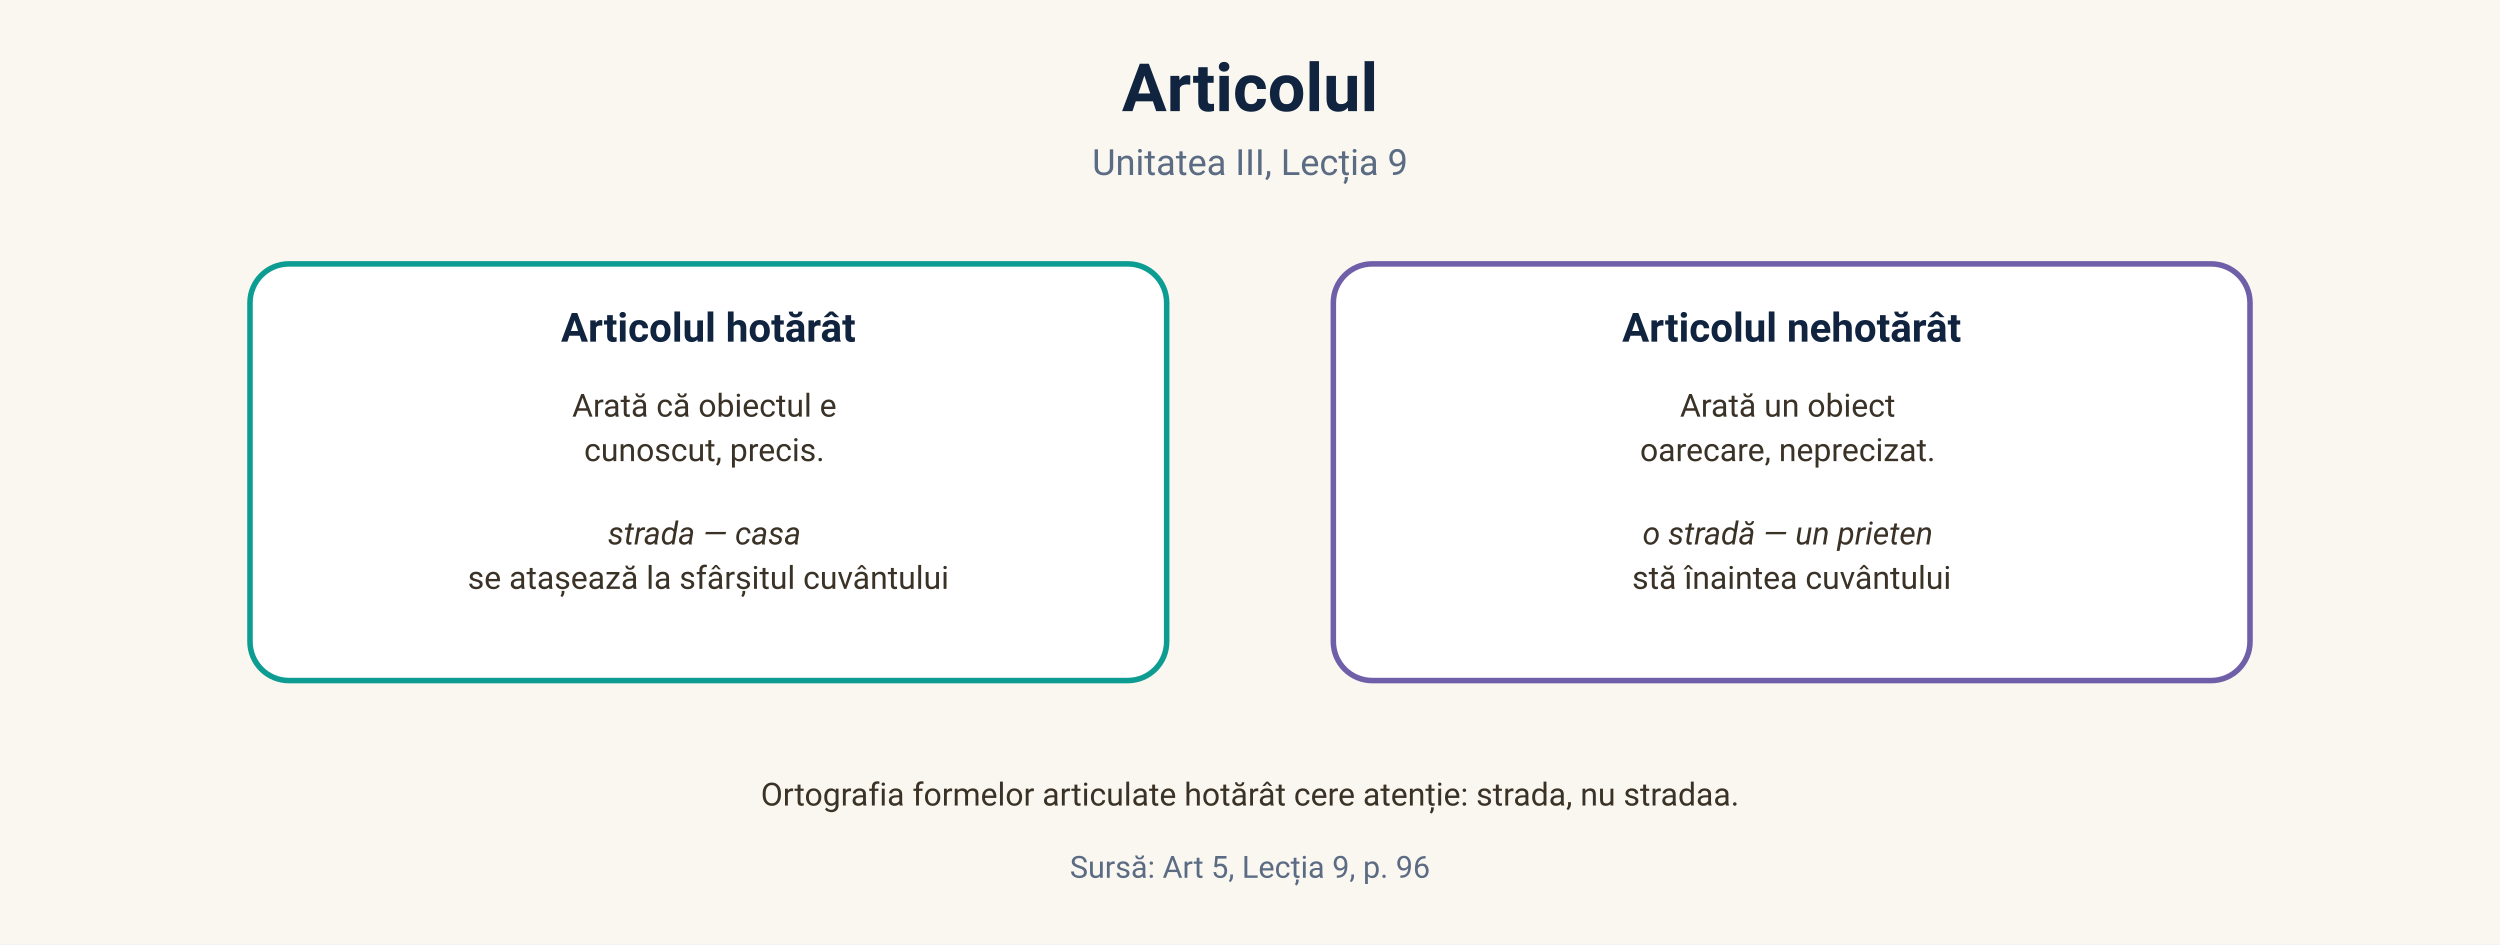
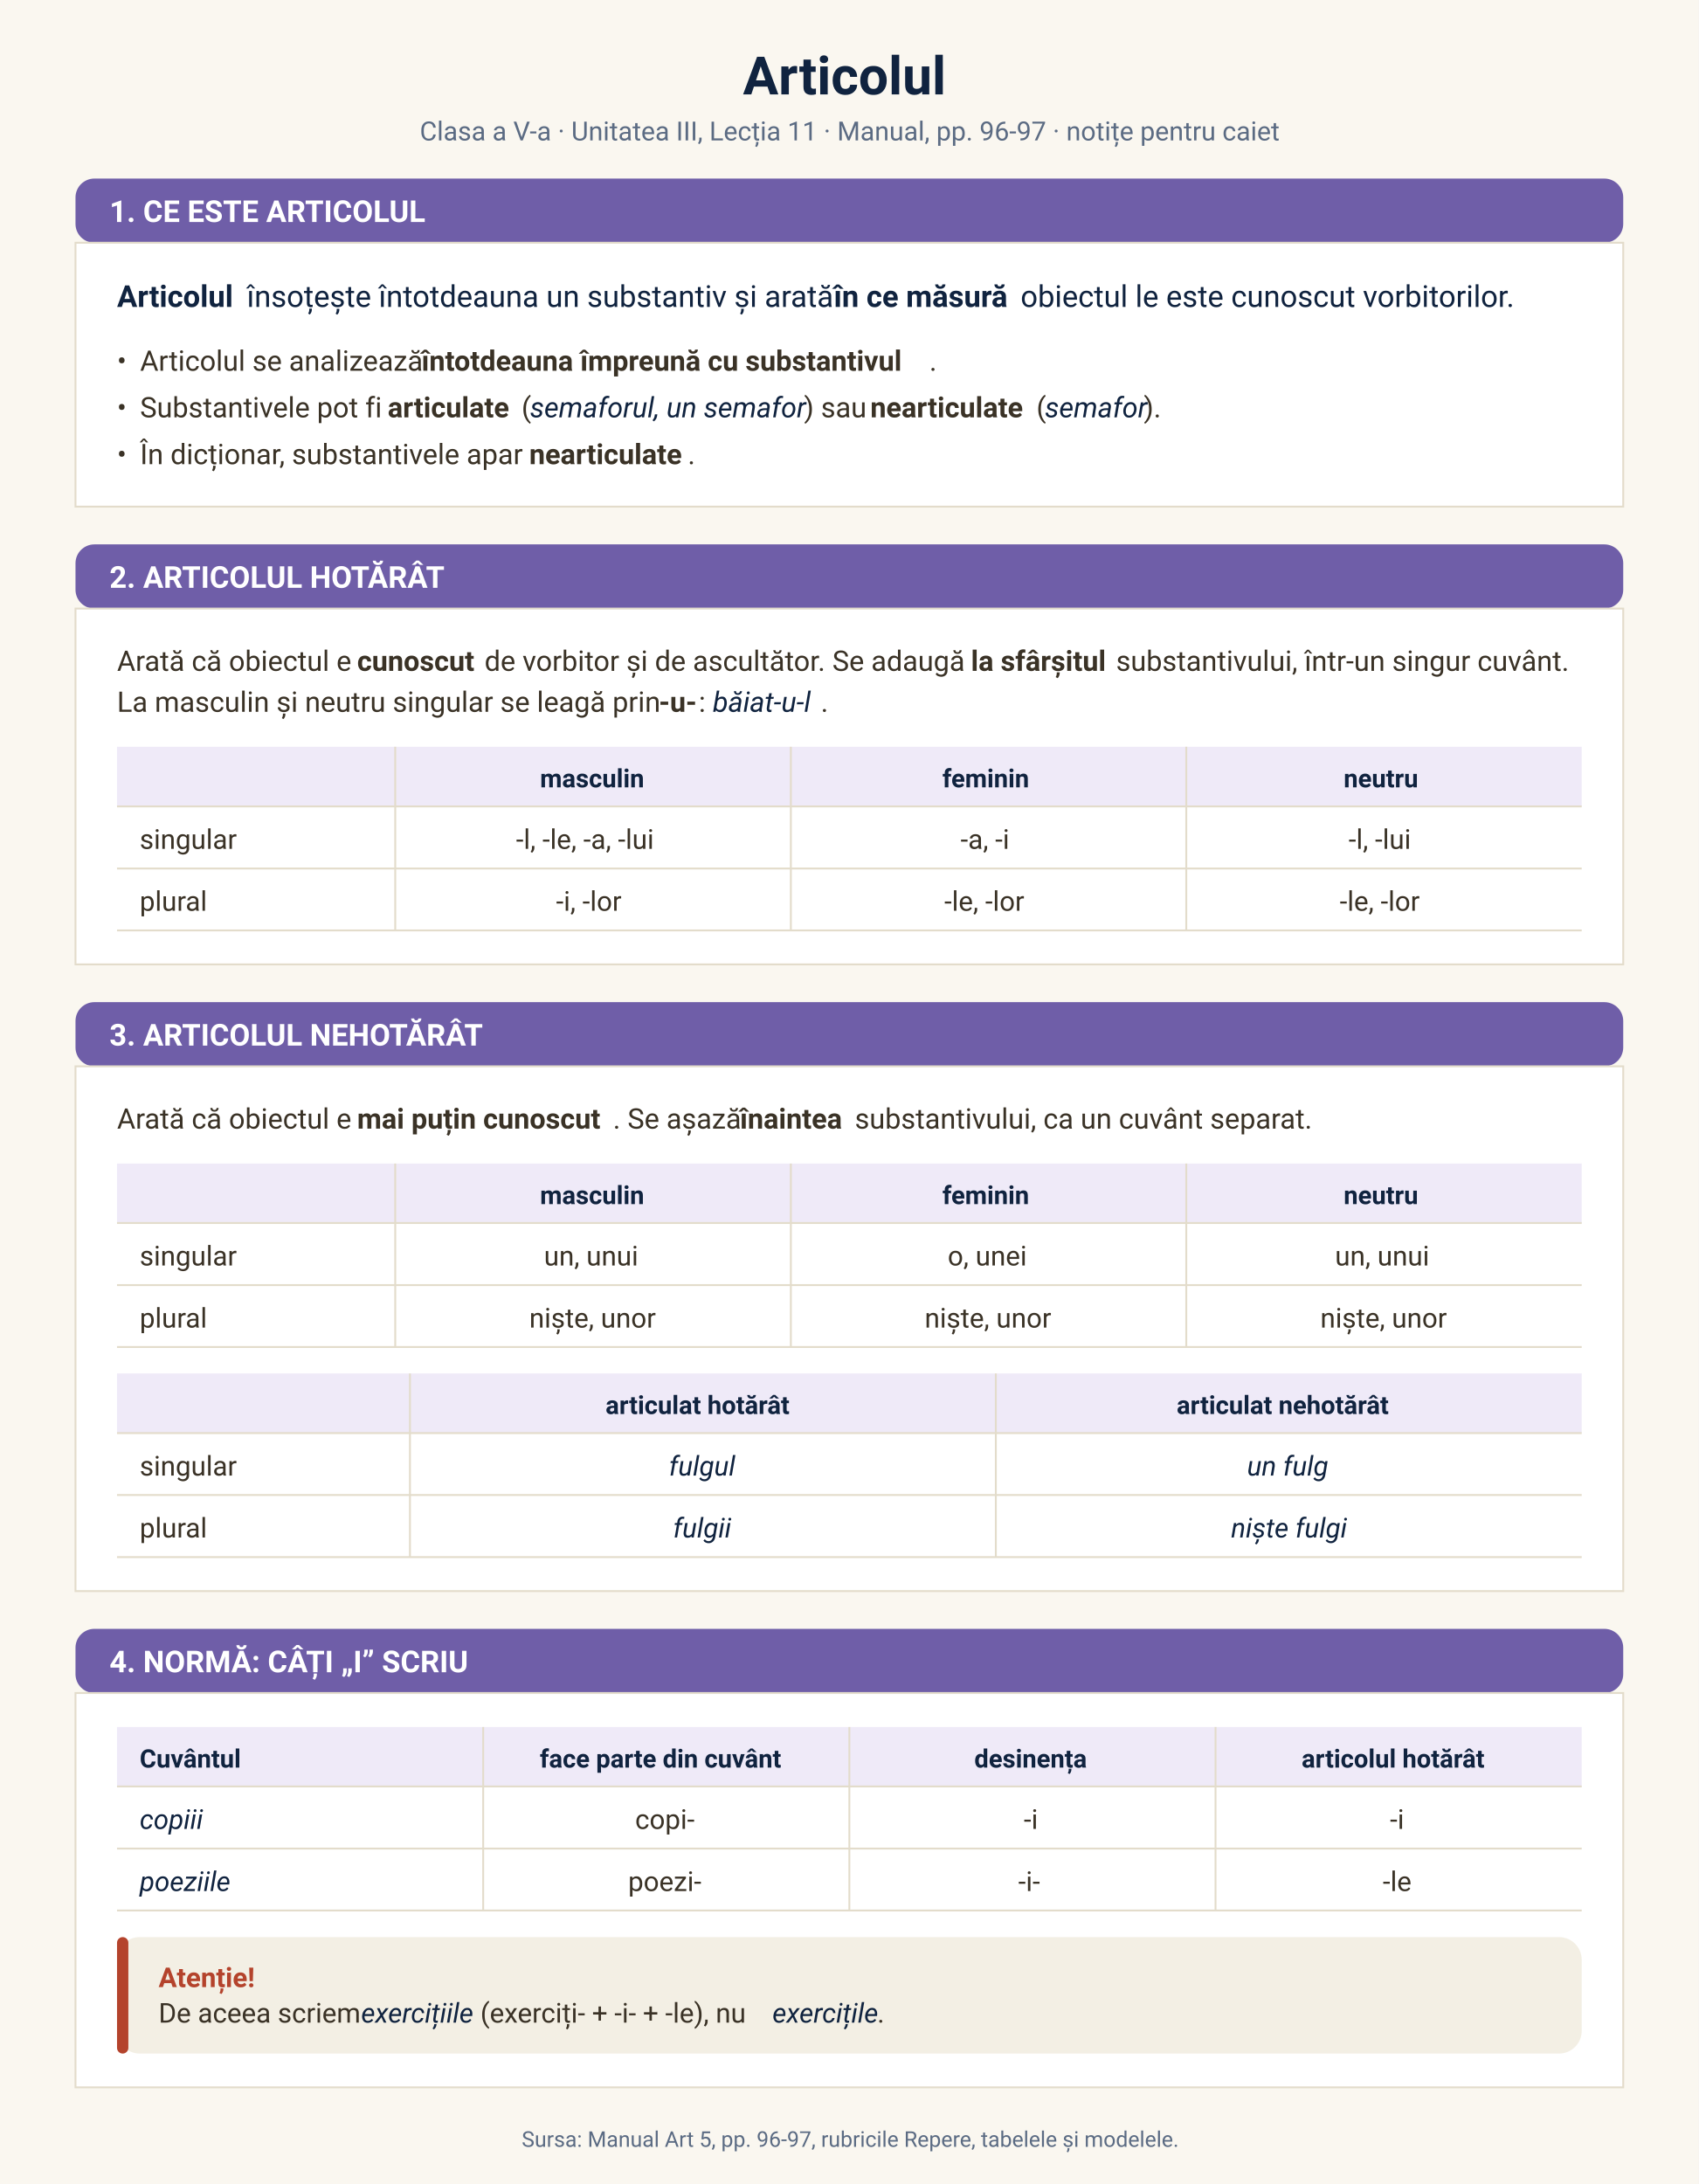
- <svg xmlns="http://www.w3.org/2000/svg" viewBox="0 0 900 340" font-family="'Segoe UI', 'Plus Jakarta Sans', -apple-system, Roboto, sans-serif">
-   <rect width="900" height="340" fill="#faf7f0" />
-   <text x="450" y="40" text-anchor="middle" font-size="24" font-weight="700" fill="#10233f">Articolul</text>
-   <text x="450" y="63" text-anchor="middle" font-size="13" fill="#5b6b83">Unitatea III, Lecția 9</text>
-   <g>
-     <rect x="90" y="95" width="330" height="150" rx="14" fill="#ffffff" stroke="#0d9c92" stroke-width="2" />
-     <text x="255" y="123" text-anchor="middle" font-size="14.5" font-weight="700" fill="#10233f">Articolul hotărât</text>
-     <text font-size="11.5" fill="#3a3226" text-anchor="middle">
-       <tspan x="255" y="150">Arată că obiectul e</tspan>
-       <tspan x="255" y="166">cunoscut, precis.</tspan>
-       <tspan x="255" y="196" font-style="italic">strada — casa</tspan>
-       <tspan x="255" y="212">se atașează la sfârșitul cuvântului</tspan>
-     </text>
-   </g>
-   <g>
-     <rect x="480" y="95" width="330" height="150" rx="14" fill="#ffffff" stroke="#6f5ea8" stroke-width="2" />
-     <text x="645" y="123" text-anchor="middle" font-size="14.5" font-weight="700" fill="#10233f">Articolul nehotărât</text>
-     <text font-size="11.5" fill="#3a3226" text-anchor="middle">
-       <tspan x="645" y="150">Arată un obiect</tspan>
-       <tspan x="645" y="166">oarecare, neprecizat.</tspan>
-       <tspan x="645" y="196" font-style="italic">o stradă — un prieten</tspan>
-       <tspan x="645" y="212">stă înaintea cuvântului</tspan>
-     </text>
-   </g>
-   <text x="450" y="290" text-anchor="middle" font-size="11.5" fill="#3a3226">Ortografia formelor articulate hotărât cere atenție: strada, nu stradaa.</text>
-   <text x="450" y="316" text-anchor="middle" font-size="11" fill="#5b6b83">Sursă: Art 5, Lecția 9, p. 96</text>
+ <svg xmlns="http://www.w3.org/2000/svg" viewBox="0 0 900 1157" font-family="'Segoe UI', 'Plus Jakarta Sans', -apple-system, Roboto, sans-serif">
+   <rect width="900" height="1157" fill="#faf7f0" />
+   <text x="393.6" y="50.0" font-size="28" fill="#10233f" font-weight="700" textLength="112.9" lengthAdjust="spacing">Articolul</text>
+   <text x="222.4" y="74.4" font-size="14" fill="#5b6b83" textLength="455.1" lengthAdjust="spacing">Clasa a V-a · Unitatea III, Lecția 11 · Manual, pp. 96-97 · notițe pentru caiet</text>
+   <rect x="40" y="94.6" width="820" height="34" rx="10" fill="#6f5ea8" />
+   <text x="58" y="117.6" font-size="16" font-weight="700" fill="#ffffff">1. CE ESTE ARTICOLUL</text>
+   <rect x="40" y="128.6" width="820" height="139.8" fill="#ffffff" stroke="#e3dccb" />
+   <text x="62.0" y="162.6" font-size="16" fill="#10233f" font-weight="700" textLength="64.5" lengthAdjust="spacing">Articolul</text>
+   <text x="130.8" y="162.6" font-size="16" fill="#10233f" textLength="306.6" lengthAdjust="spacing">însoțește întotdeauna un substantiv și arată</text>
+   <text x="441.7" y="162.6" font-size="16" fill="#10233f" font-weight="700" textLength="94.7" lengthAdjust="spacing">în ce măsură</text>
+   <text x="540.7" y="162.6" font-size="16" fill="#10233f" textLength="261.4" lengthAdjust="spacing">obiectul le este cunoscut vorbitorilor.</text>
+   <text x="62.0" y="196.4" font-size="15" fill="#3a3226">•</text>
+   <text x="74.2" y="196.4" font-size="15" fill="#3a3226" textLength="145.1" lengthAdjust="spacing">Articolul se analizează</text>
+   <text x="223.3" y="196.4" font-size="15" fill="#3a3226" font-weight="700" textLength="269.1" lengthAdjust="spacing">întotdeauna împreună cu substantivul</text>
+   <text x="492.4" y="196.4" font-size="15" fill="#3a3226" textLength="3.3" lengthAdjust="spacing">.</text>
+   <text x="62.0" y="221.1" font-size="15" fill="#3a3226">•</text>
+   <text x="74.2" y="221.1" font-size="15" fill="#3a3226" textLength="127.2" lengthAdjust="spacing">Substantivele pot fi</text>
+   <text x="205.4" y="221.1" font-size="15" fill="#3a3226" font-weight="700" textLength="66.8" lengthAdjust="spacing">articulate</text>
+   <text x="276.3" y="221.1" font-size="15" fill="#3a3226" textLength="4.5" lengthAdjust="spacing">(</text>
+   <text x="280.8" y="221.1" font-size="15" fill="#10233f" font-style="italic" textLength="145.2" lengthAdjust="spacing">semaforul, un semafor</text>
+   <text x="426.0" y="221.1" font-size="15" fill="#3a3226" textLength="31.1" lengthAdjust="spacing">) sau</text>
+   <text x="461.1" y="221.1" font-size="15" fill="#3a3226" font-weight="700" textLength="84.0" lengthAdjust="spacing">nearticulate</text>
+   <text x="549.1" y="221.1" font-size="15" fill="#3a3226" textLength="4.5" lengthAdjust="spacing">(</text>
+   <text x="553.6" y="221.1" font-size="15" fill="#10233f" font-style="italic" textLength="52.3" lengthAdjust="spacing">semafor</text>
+   <text x="606.0" y="221.1" font-size="15" fill="#3a3226" textLength="7.8" lengthAdjust="spacing">).</text>
+   <text x="62.0" y="245.9" font-size="15" fill="#3a3226">•</text>
+   <text x="74.2" y="245.9" font-size="15" fill="#3a3226" textLength="202.2" lengthAdjust="spacing">În dicționar, substantivele apar</text>
+   <text x="280.4" y="245.9" font-size="15" fill="#3a3226" font-weight="700" textLength="84.0" lengthAdjust="spacing">nearticulate</text>
+   <text x="364.4" y="245.9" font-size="15" fill="#3a3226" textLength="3.3" lengthAdjust="spacing">.</text>
+   <rect x="40" y="288.4" width="820" height="34" rx="10" fill="#6f5ea8" />
+   <text x="58" y="311.4" font-size="16" font-weight="700" fill="#ffffff">2. ARTICOLUL HOTĂRÂT</text>
+   <rect x="40" y="322.4" width="820" height="188.5" fill="#ffffff" stroke="#e3dccb" />
+   <text x="62.0" y="355.4" font-size="15" fill="#3a3226" textLength="123.2" lengthAdjust="spacing">Arată că obiectul e</text>
+   <text x="189.2" y="355.4" font-size="15" fill="#3a3226" font-weight="700" textLength="63.5" lengthAdjust="spacing">cunoscut</text>
+   <text x="256.7" y="355.4" font-size="15" fill="#3a3226" textLength="253.6" lengthAdjust="spacing">de vorbitor și de ascultător. Se adaugă</text>
+   <text x="514.4" y="355.4" font-size="15" fill="#3a3226" font-weight="700" textLength="72.9" lengthAdjust="spacing">la sfârșitul</text>
+   <text x="591.3" y="355.4" font-size="15" fill="#3a3226" textLength="240.9" lengthAdjust="spacing">substantivului, într-un singur cuvânt.</text>
+   <text x="62.0" y="377.1" font-size="15" fill="#3a3226" textLength="283.1" lengthAdjust="spacing">La masculin și neutru singular se leagă prin</text>
+   <text x="349.1" y="377.1" font-size="15" fill="#3a3226" font-weight="700" textLength="21.1" lengthAdjust="spacing">-u-</text>
+   <text x="370.2" y="377.1" font-size="15" fill="#3a3226" textLength="3.3" lengthAdjust="spacing">:</text>
+   <text x="377.6" y="377.1" font-size="15" fill="#10233f" font-style="italic" textLength="57.3" lengthAdjust="spacing">băiat-u-l</text>
+   <text x="434.9" y="377.1" font-size="15" fill="#3a3226" textLength="3.3" lengthAdjust="spacing">.</text>
+   <rect x="62.0" y="395.6" width="776.0" height="31.6" fill="#efeaf8" />
+   <text x="286.1" y="417.1" font-size="13.5" fill="#10233f" font-weight="700" textLength="56.2" lengthAdjust="spacing">masculin</text>
+   <text x="499.3" y="417.1" font-size="13.5" fill="#10233f" font-weight="700" textLength="48.9" lengthAdjust="spacing">feminin</text>
+   <text x="711.9" y="417.1" font-size="13.5" fill="#10233f" font-weight="700" textLength="42.7" lengthAdjust="spacing">neutru</text>
+   <line x1="62.0" y1="427.2" x2="838.0" y2="427.2" stroke="#e3dccb" />
+   <text x="74.0" y="449.7" font-size="14.5" fill="#3a3226" textLength="50.6" lengthAdjust="spacing">singular</text>
+   <text x="273.4" y="449.7" font-size="14.5" fill="#3a3226" textLength="81.6" lengthAdjust="spacing">-l, -le, -a, -lui</text>
+   <text x="508.9" y="449.7" font-size="14.5" fill="#3a3226" textLength="29.6" lengthAdjust="spacing">-a, -i</text>
+   <text x="714.5" y="449.7" font-size="14.5" fill="#3a3226" textLength="37.4" lengthAdjust="spacing">-l, -lui</text>
+   <line x1="62.0" y1="460.1" x2="838.0" y2="460.1" stroke="#e3dccb" />
+   <text x="74.0" y="482.5" font-size="14.5" fill="#3a3226" textLength="36.2" lengthAdjust="spacing">plural</text>
+   <text x="294.6" y="482.5" font-size="14.5" fill="#3a3226" textLength="39.3" lengthAdjust="spacing">-i, -lor</text>
+   <text x="500.3" y="482.5" font-size="14.5" fill="#3a3226" textLength="46.8" lengthAdjust="spacing">-le, -lor</text>
+   <text x="709.8" y="482.5" font-size="14.5" fill="#3a3226" textLength="46.8" lengthAdjust="spacing">-le, -lor</text>
+   <line x1="62.0" y1="492.9" x2="838.0" y2="492.9" stroke="#e3dccb" />
+   <line x1="209.4" y1="395.6" x2="209.4" y2="492.9" stroke="#e3dccb" />
+   <line x1="419.0" y1="395.6" x2="419.0" y2="492.9" stroke="#e3dccb" />
+   <line x1="628.5" y1="395.6" x2="628.5" y2="492.9" stroke="#e3dccb" />
+   <rect x="40" y="530.9" width="820" height="34" rx="10" fill="#6f5ea8" />
+   <text x="58" y="553.9" font-size="16" font-weight="700" fill="#ffffff">3. ARTICOLUL NEHOTĂRÂT</text>
+   <rect x="40" y="564.9" width="820" height="278.0" fill="#ffffff" stroke="#e3dccb" />
+   <text x="62.0" y="597.9" font-size="15" fill="#3a3226" textLength="123.2" lengthAdjust="spacing">Arată că obiectul e</text>
+   <text x="189.2" y="597.9" font-size="15" fill="#3a3226" font-weight="700" textLength="135.6" lengthAdjust="spacing">mai puțin cunoscut</text>
+   <text x="324.8" y="597.9" font-size="15" fill="#3a3226" textLength="63.1" lengthAdjust="spacing">. Se așază</text>
+   <text x="392.0" y="597.9" font-size="15" fill="#3a3226" font-weight="700" textLength="56.9" lengthAdjust="spacing">înaintea</text>
+   <text x="452.9" y="597.9" font-size="15" fill="#3a3226" textLength="238.5" lengthAdjust="spacing">substantivului, ca un cuvânt separat.</text>
+   <rect x="62.0" y="616.4" width="776.0" height="31.6" fill="#efeaf8" />
+   <text x="286.1" y="637.9" font-size="13.5" fill="#10233f" font-weight="700" textLength="56.2" lengthAdjust="spacing">masculin</text>
+   <text x="499.3" y="637.9" font-size="13.5" fill="#10233f" font-weight="700" textLength="48.9" lengthAdjust="spacing">feminin</text>
+   <text x="711.9" y="637.9" font-size="13.5" fill="#10233f" font-weight="700" textLength="42.7" lengthAdjust="spacing">neutru</text>
+   <line x1="62.0" y1="647.9" x2="838.0" y2="647.9" stroke="#e3dccb" />
+   <text x="74.0" y="670.4" font-size="14.5" fill="#3a3226" textLength="50.6" lengthAdjust="spacing">singular</text>
+   <text x="288.2" y="670.4" font-size="14.5" fill="#3a3226" textLength="51.9" lengthAdjust="spacing">un, unui</text>
+   <text x="502.1" y="670.4" font-size="14.5" fill="#3a3226" textLength="43.2" lengthAdjust="spacing">o, unei</text>
+   <text x="707.3" y="670.4" font-size="14.5" fill="#3a3226" textLength="51.9" lengthAdjust="spacing">un, unui</text>
+   <line x1="62.0" y1="680.8" x2="838.0" y2="680.8" stroke="#e3dccb" />
+   <text x="74.0" y="703.3" font-size="14.5" fill="#3a3226" textLength="36.2" lengthAdjust="spacing">plural</text>
+   <text x="280.4" y="703.3" font-size="14.5" fill="#3a3226" textLength="67.6" lengthAdjust="spacing">niște, unor</text>
+   <text x="489.9" y="703.3" font-size="14.5" fill="#3a3226" textLength="67.6" lengthAdjust="spacing">niște, unor</text>
+   <text x="699.5" y="703.3" font-size="14.5" fill="#3a3226" textLength="67.6" lengthAdjust="spacing">niște, unor</text>
+   <line x1="62.0" y1="713.6" x2="838.0" y2="713.6" stroke="#e3dccb" />
+   <line x1="209.4" y1="616.4" x2="209.4" y2="713.6" stroke="#e3dccb" />
+   <line x1="419.0" y1="616.4" x2="419.0" y2="713.6" stroke="#e3dccb" />
+   <line x1="628.5" y1="616.4" x2="628.5" y2="713.6" stroke="#e3dccb" />
+   <rect x="62.0" y="727.6" width="776.0" height="31.6" fill="#efeaf8" />
+   <text x="320.8" y="749.1" font-size="13.5" fill="#10233f" font-weight="700" textLength="103.4" lengthAdjust="spacing">articulat hotărât</text>
+   <text x="623.4" y="749.1" font-size="13.5" fill="#10233f" font-weight="700" textLength="118.9" lengthAdjust="spacing">articulat nehotărât</text>
+   <line x1="62.0" y1="759.2" x2="838.0" y2="759.2" stroke="#e3dccb" />
+   <text x="74.0" y="781.7" font-size="14.5" fill="#3a3226" textLength="50.6" lengthAdjust="spacing">singular</text>
+   <text x="354.4" y="781.7" font-size="14.5" fill="#10233f" font-style="italic" textLength="36.0" lengthAdjust="spacing">fulgul</text>
+   <text x="660.7" y="781.7" font-size="14.5" fill="#10233f" font-style="italic" textLength="44.2" lengthAdjust="spacing">un fulg</text>
+   <line x1="62.0" y1="792.0" x2="838.0" y2="792.0" stroke="#e3dccb" />
+   <text x="74.0" y="814.5" font-size="14.5" fill="#3a3226" textLength="36.2" lengthAdjust="spacing">plural</text>
+   <text x="356.6" y="814.5" font-size="14.5" fill="#10233f" font-style="italic" textLength="31.6" lengthAdjust="spacing">fulgii</text>
+   <text x="652.2" y="814.5" font-size="14.5" fill="#10233f" font-style="italic" textLength="61.2" lengthAdjust="spacing">niște fulgi</text>
+   <line x1="62.0" y1="824.9" x2="838.0" y2="824.9" stroke="#e3dccb" />
+   <line x1="217.2" y1="727.6" x2="217.2" y2="824.9" stroke="#e3dccb" />
+   <line x1="527.6" y1="727.6" x2="527.6" y2="824.9" stroke="#e3dccb" />
+   <rect x="40" y="862.9" width="820" height="34" rx="10" fill="#6f5ea8" />
+   <text x="58" y="885.9" font-size="16" font-weight="700" fill="#ffffff">4. NORMĂ: CÂȚI „I” SCRIU</text>
+   <rect x="40" y="896.9" width="820" height="208.9" fill="#ffffff" stroke="#e3dccb" />
+   <rect x="62.0" y="914.9" width="776.0" height="31.6" fill="#efeaf8" />
+   <text x="74.0" y="936.4" font-size="13.5" fill="#10233f" font-weight="700" textLength="56.7" lengthAdjust="spacing">Cuvântul</text>
+   <text x="286.0" y="936.4" font-size="13.5" fill="#10233f" font-weight="700" textLength="134.3" lengthAdjust="spacing">face parte din cuvânt</text>
+   <text x="516.2" y="936.4" font-size="13.5" fill="#10233f" font-weight="700" textLength="61.7" lengthAdjust="spacing">desinența</text>
+   <text x="689.6" y="936.4" font-size="13.5" fill="#10233f" font-weight="700" textLength="102.9" lengthAdjust="spacing">articolul hotărât</text>
+   <line x1="62.0" y1="946.4" x2="838.0" y2="946.4" stroke="#e3dccb" />
+   <text x="74.0" y="968.9" font-size="14.5" fill="#10233f" font-style="italic" textLength="33.3" lengthAdjust="spacing">copiii</text>
+   <text x="336.5" y="968.9" font-size="14.5" fill="#3a3226" textLength="33.1" lengthAdjust="spacing">copi-</text>
+   <text x="542.4" y="968.9" font-size="14.5" fill="#3a3226" textLength="9.3" lengthAdjust="spacing">-i</text>
+   <text x="736.4" y="968.9" font-size="14.5" fill="#3a3226" textLength="9.3" lengthAdjust="spacing">-i</text>
+   <line x1="62.0" y1="979.3" x2="838.0" y2="979.3" stroke="#e3dccb" />
+   <text x="74.0" y="1001.8" font-size="14.5" fill="#10233f" font-style="italic" textLength="47.7" lengthAdjust="spacing">poeziile</text>
+   <text x="332.8" y="1001.8" font-size="14.5" fill="#3a3226" textLength="40.5" lengthAdjust="spacing">poezi-</text>
+   <text x="539.5" y="1001.8" font-size="14.5" fill="#3a3226" textLength="15.1" lengthAdjust="spacing">-i-</text>
+   <text x="732.6" y="1001.8" font-size="14.5" fill="#3a3226" textLength="16.8" lengthAdjust="spacing">-le</text>
+   <line x1="62.0" y1="1012.1" x2="838.0" y2="1012.1" stroke="#e3dccb" />
+   <line x1="256.0" y1="914.9" x2="256.0" y2="1012.1" stroke="#e3dccb" />
+   <line x1="450.0" y1="914.9" x2="450.0" y2="1012.1" stroke="#e3dccb" />
+   <line x1="644.0" y1="914.9" x2="644.0" y2="1012.1" stroke="#e3dccb" />
+   <rect x="62.0" y="1026.2" width="776.0" height="61.7" rx="12" fill="#f3efe4" />
+   <rect x="62.0" y="1026.2" width="6" height="61.7" rx="3" fill="#b4432c" />
+   <text x="84.0" y="1052.7" font-size="14.5" fill="#b4432c" font-weight="700" textLength="54.8" lengthAdjust="spacing">Atenție!</text>
+   <text x="84.0" y="1071.5" font-size="14.5" fill="#3a3226" textLength="103.4" lengthAdjust="spacing">De aceea scriem</text>
+   <text x="191.3" y="1071.5" font-size="14.5" fill="#10233f" font-style="italic" textLength="59.3" lengthAdjust="spacing">exercițiile</text>
+   <text x="254.5" y="1071.5" font-size="14.5" fill="#3a3226" textLength="150.8" lengthAdjust="spacing">(exerciți- + -i- + -le), nu</text>
+   <text x="409.2" y="1071.5" font-size="14.5" fill="#10233f" font-style="italic" textLength="55.5" lengthAdjust="spacing">exercițile</text>
+   <text x="464.8" y="1071.5" font-size="14.5" fill="#3a3226" textLength="3.2" lengthAdjust="spacing">.</text>
+   <text x="276.4" y="1137.3" font-size="11.5" fill="#5b6b83" textLength="347.3" lengthAdjust="spacing">Sursa: Manual Art 5, pp. 96-97, rubricile Repere, tabelele și modelele.</text>
</svg>
